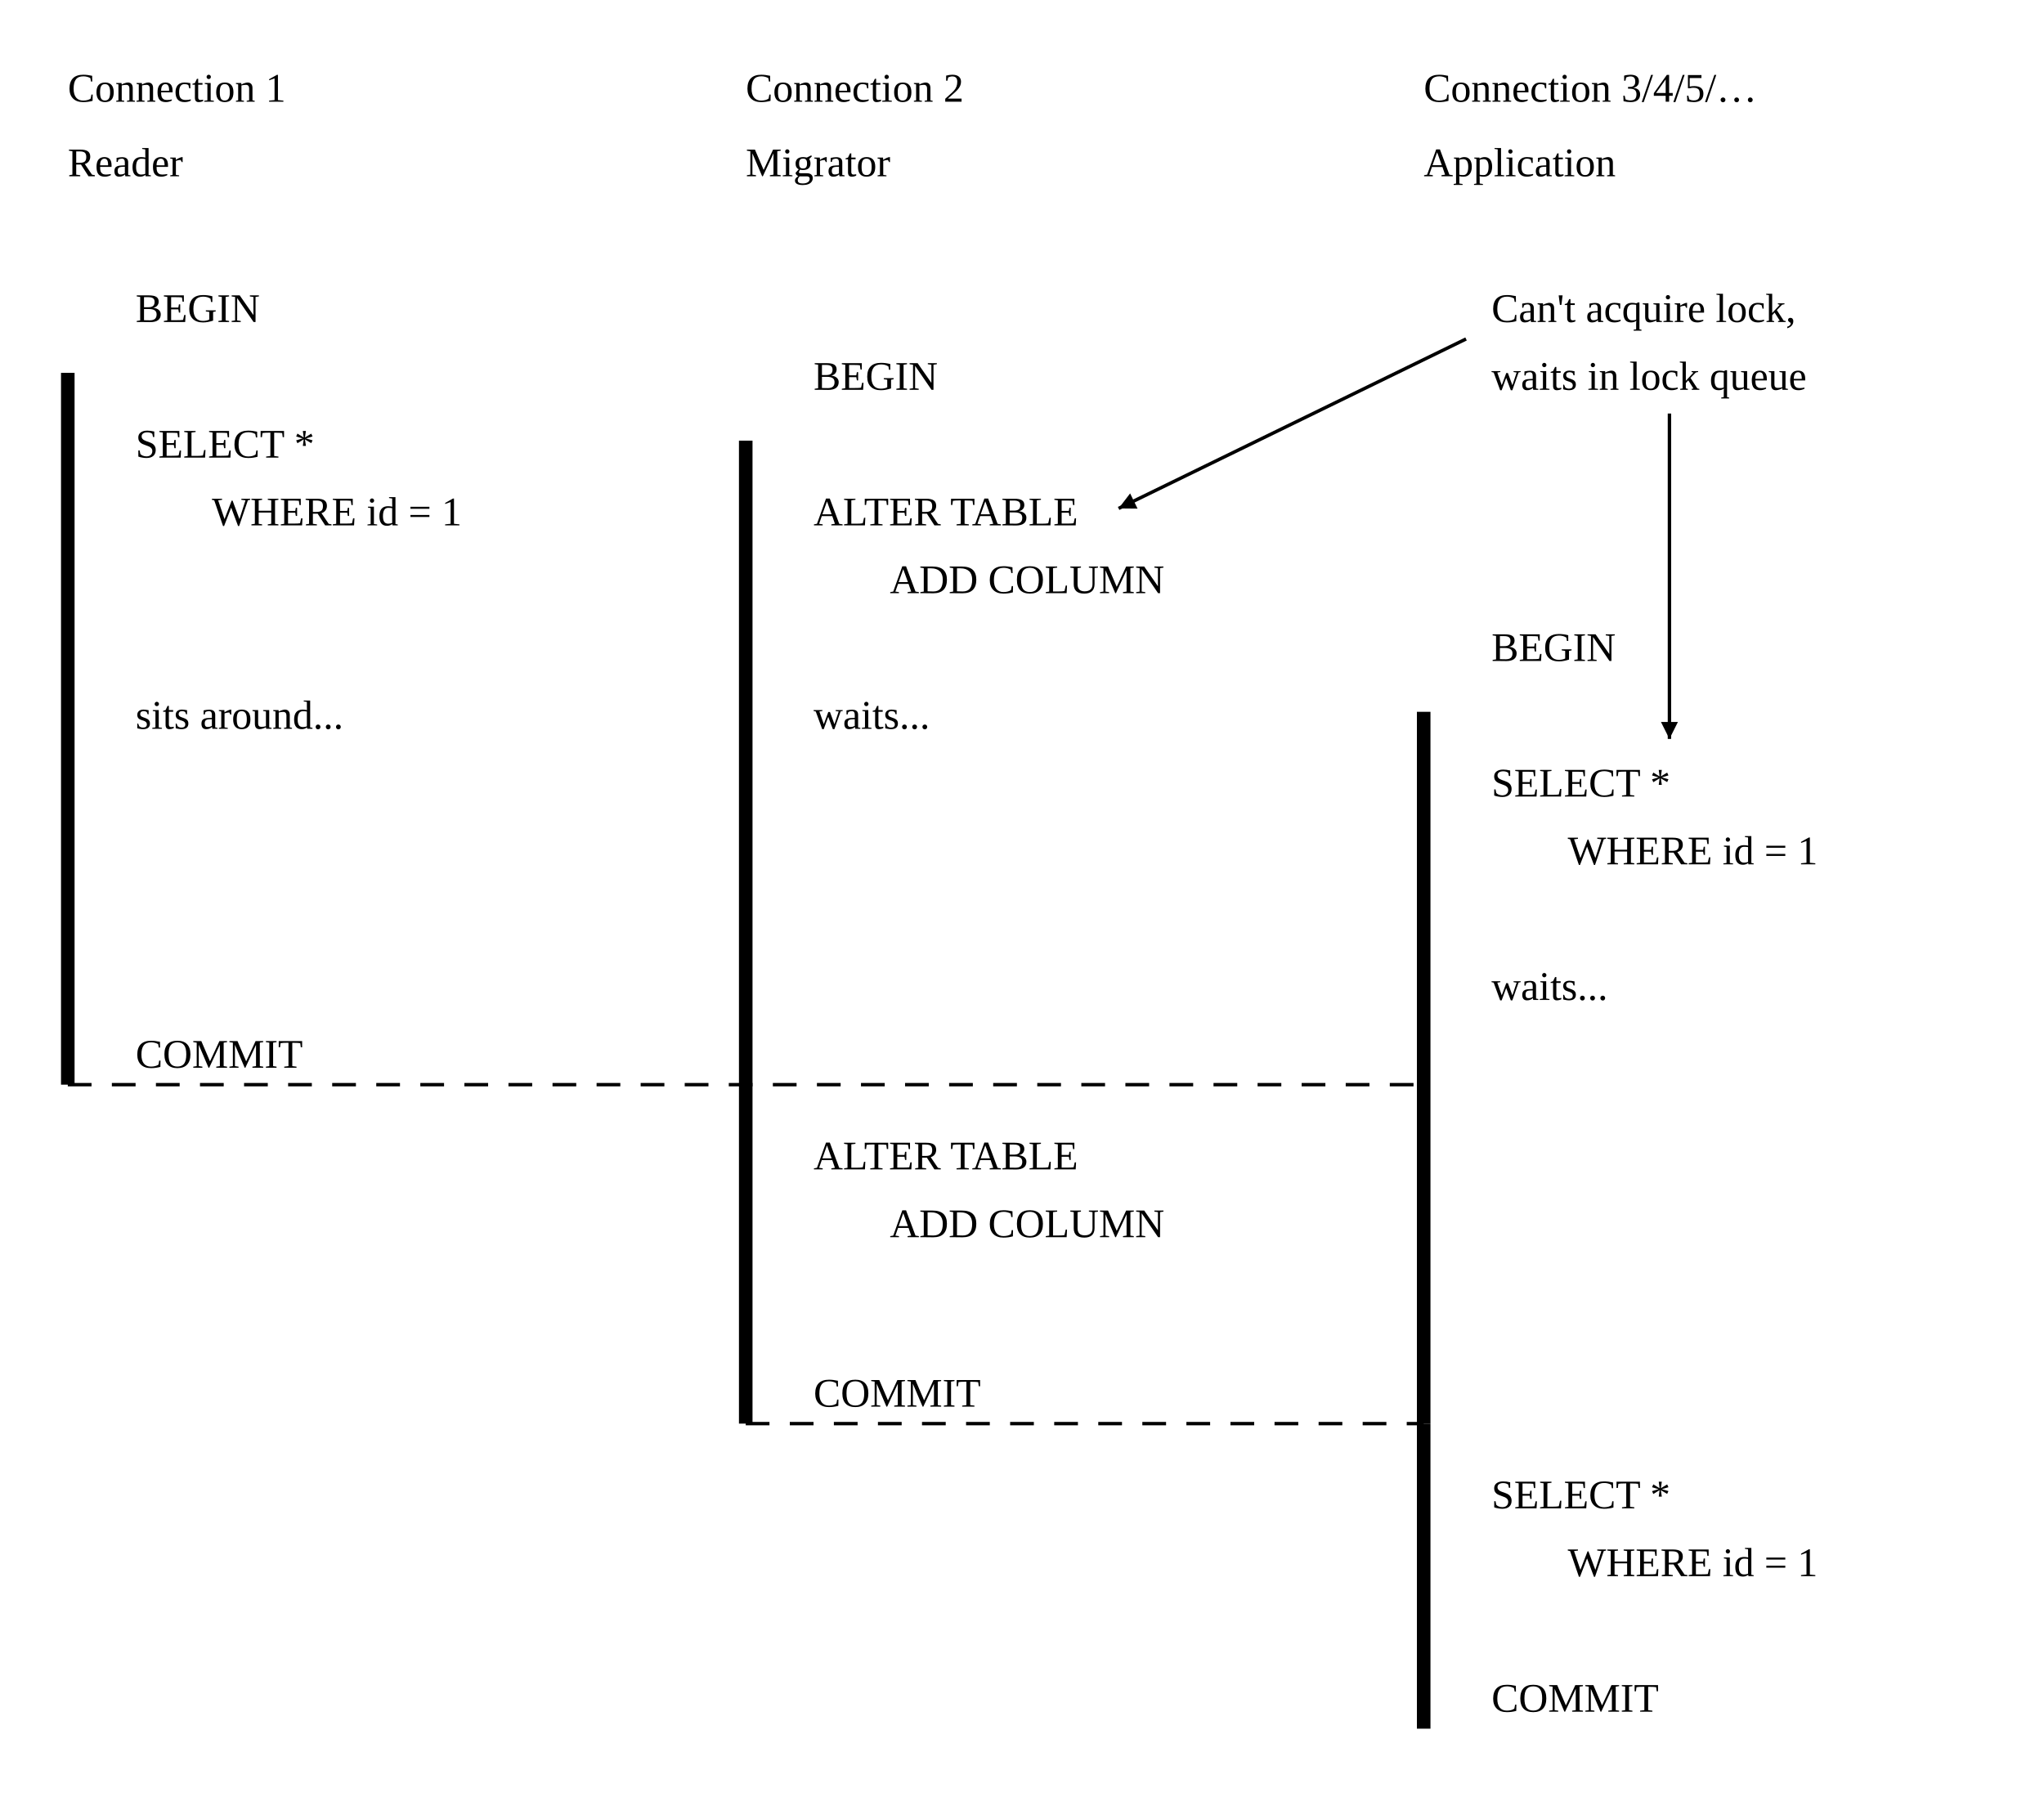
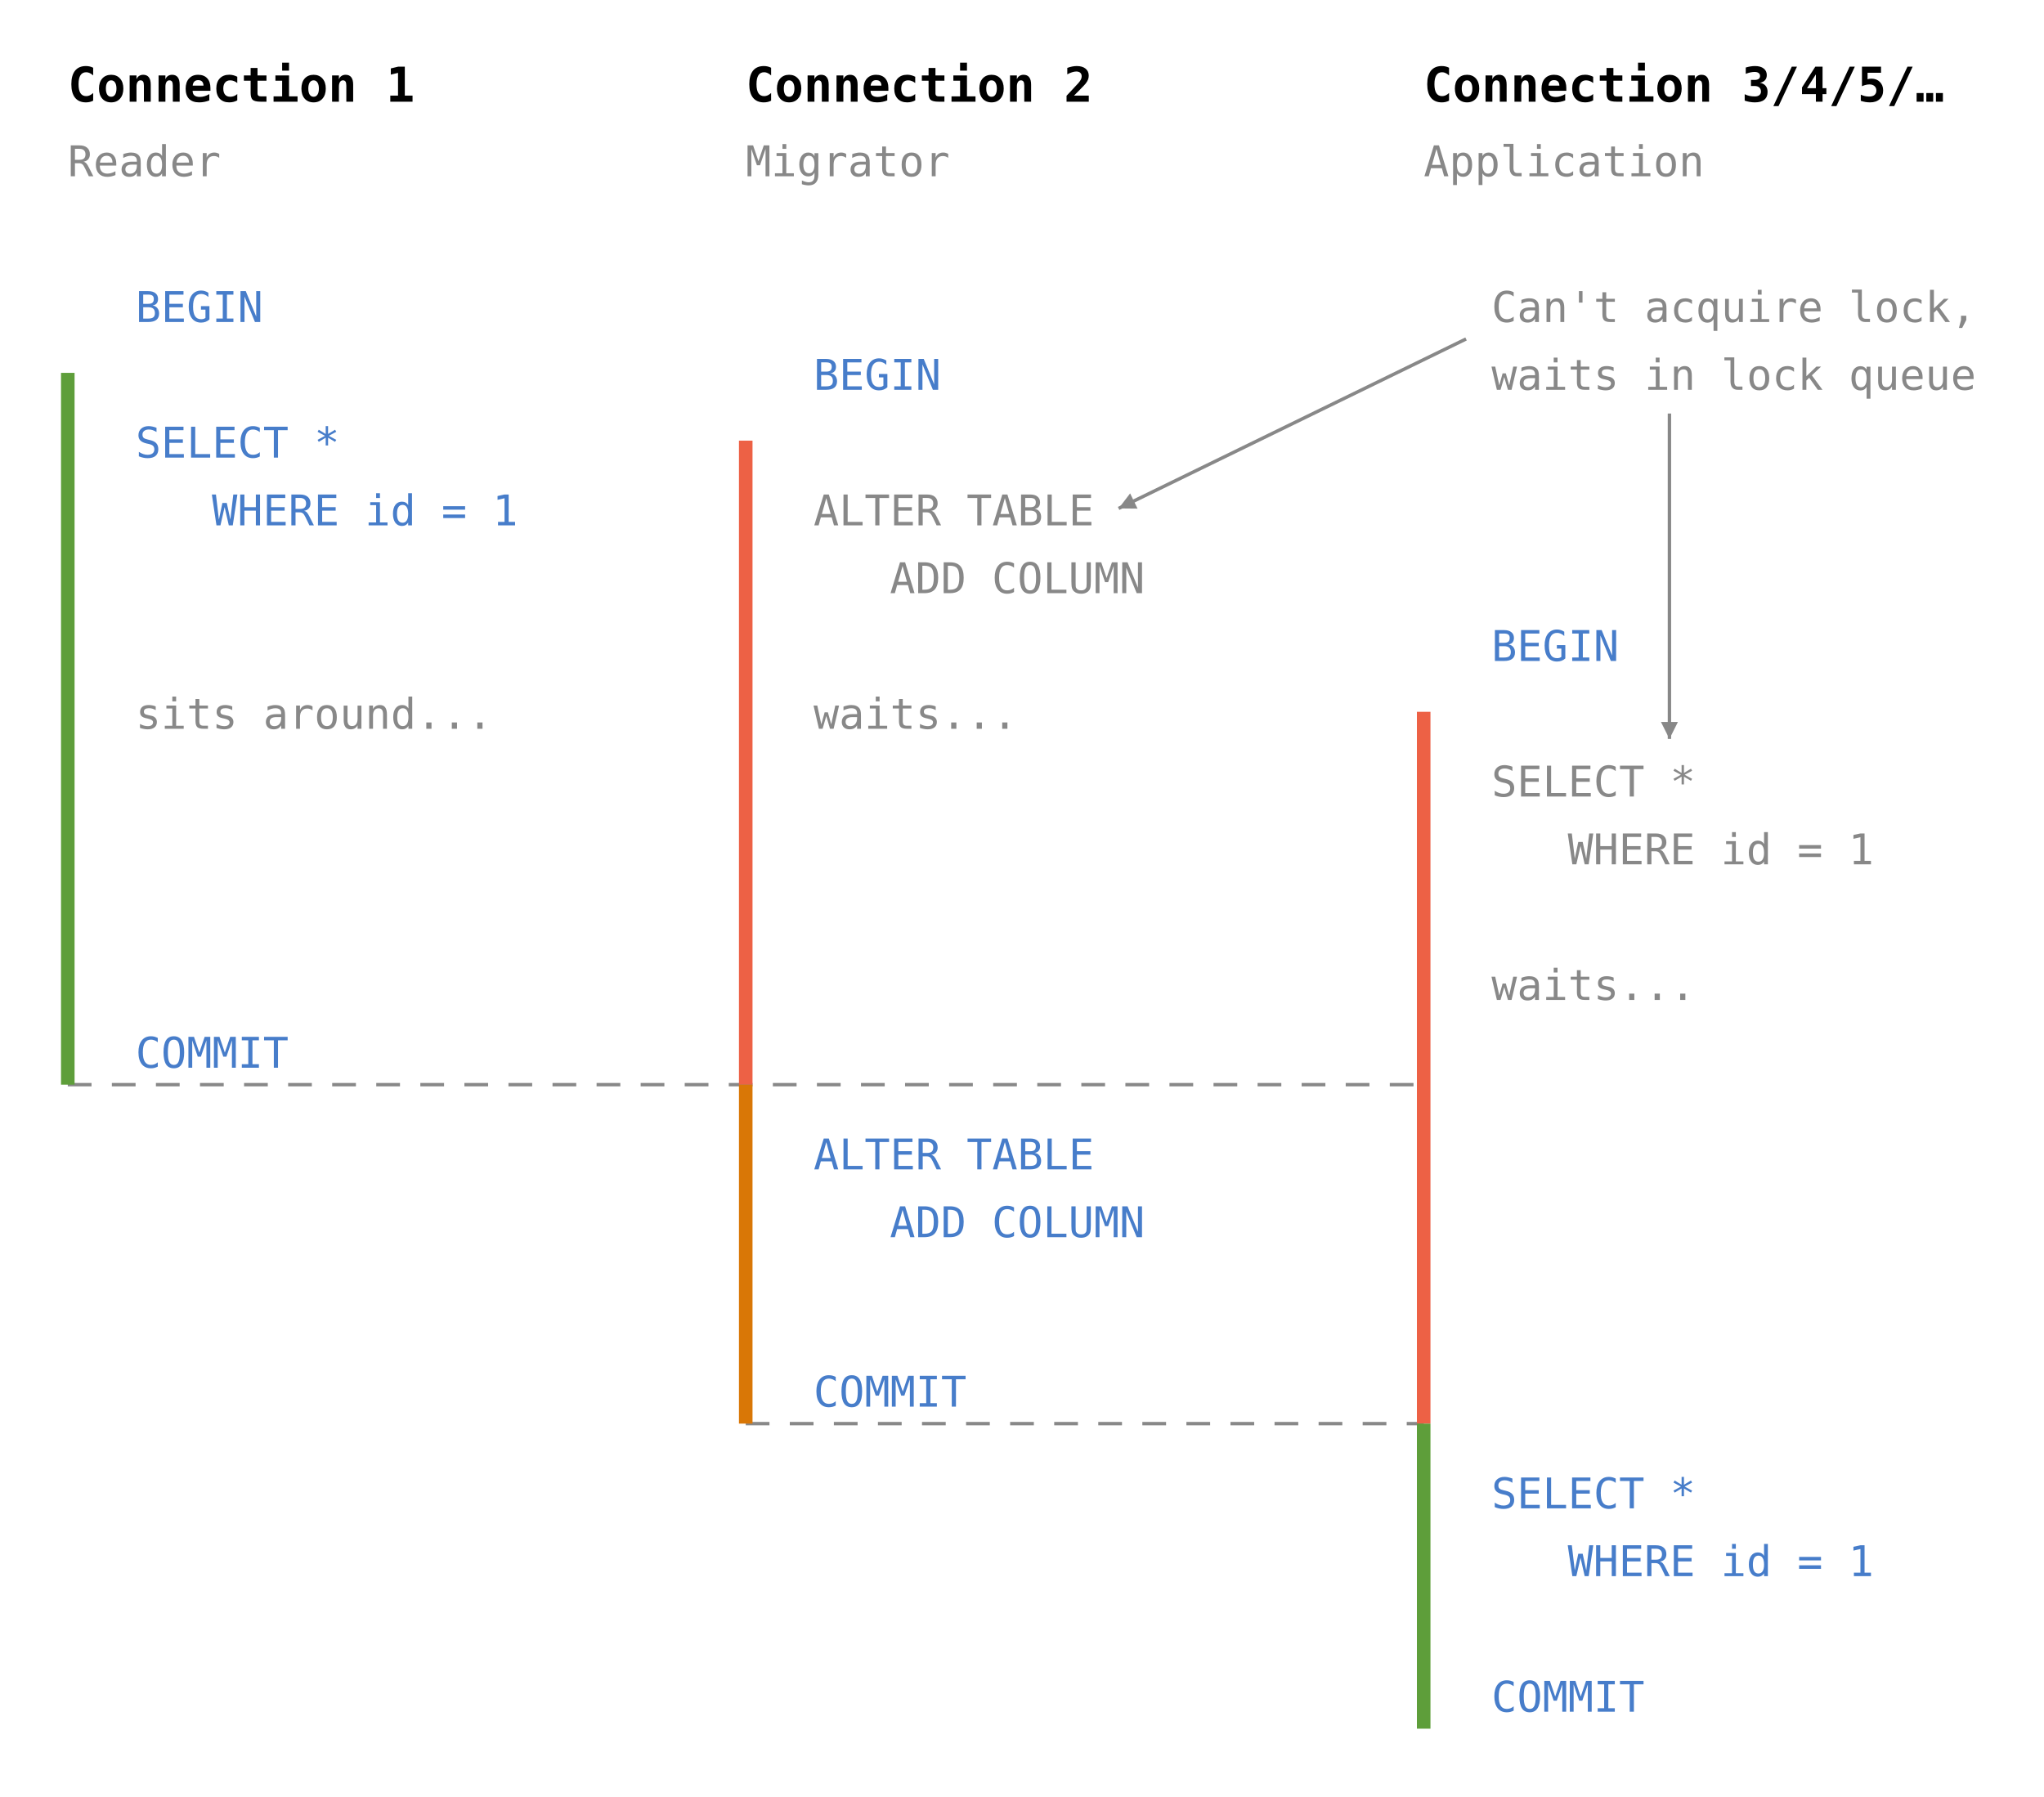
- <svg xmlns="http://www.w3.org/2000/svg" class="diagram" width="603" height="530" viewBox="0 0 603 530">
+ <svg xmlns="http://www.w3.org/2000/svg" class="diagram" width="603" height="530" viewBox="0 0 603 530" font-family="monospace" font-size="12.5">
  <defs>
-     <marker id="pg-locks-example-arrow" class="d-muted" viewBox="0 0 10 10" refX="10" refY="5" markerWidth="5" markerHeight="5" orient="auto-start-reverse">
+     <marker id="pg-locks-example-arrow" class="d-muted" viewBox="0 0 10 10" refX="10" refY="5" markerWidth="5" markerHeight="5" orient="auto-start-reverse" color="#888888">
      <path class="d-arrowhead" d="M0,0 L10,5 L0,10 z" fill="currentColor" />
    </marker>
  </defs>
-   <text class="d-heading" x="20" y="30" fill="currentColor">Connection 1</text>
-   <text class="d-muted" x="20" y="52" fill="currentColor">Reader</text>
-   <text class="d-heading" x="220" y="30" fill="currentColor">Connection 2</text>
-   <text class="d-muted" x="220" y="52" fill="currentColor">Migrator</text>
-   <text class="d-heading" x="420" y="30" fill="currentColor">Connection 3/4/5/…</text>
-   <text class="d-muted" x="420" y="52" fill="currentColor">Application</text>
-   <path class="d-line d-thin d-dashed d-muted" d="M20,320 H420" fill="none" stroke="currentColor" stroke-dasharray="7 6" />
-   <path class="d-line d-thin d-dashed d-muted" d="M220,420 H420" fill="none" stroke="currentColor" stroke-dasharray="7 6" />
-   <path class="d-line d-thick d-success" d="M20,110 V320" fill="none" stroke="currentColor" stroke-width="4" />
-   <text class="d-accent" x="40" y="95" fill="currentColor">BEGIN</text>
-   <text class="d-accent" x="40" y="135" fill="currentColor">SELECT *</text>
-   <text class="d-accent" x="62.5" y="155" fill="currentColor">WHERE id = 1</text>
-   <text class="d-muted" x="40" y="215" fill="currentColor">sits around...</text>
-   <text class="d-accent" x="40" y="315" fill="currentColor">COMMIT</text>
-   <path class="d-line d-thick d-alert" d="M220,130 V320" fill="none" stroke="currentColor" stroke-width="4" />
-   <path class="d-line d-thick d-warning" d="M220,320 V420" fill="none" stroke="currentColor" stroke-width="4" />
-   <text class="d-accent" x="240" y="115" fill="currentColor">BEGIN</text>
-   <text class="d-muted" x="240" y="155" fill="currentColor">ALTER TABLE</text>
-   <text class="d-muted" x="262.5" y="175" fill="currentColor">ADD COLUMN</text>
-   <text class="d-muted" x="240" y="215" fill="currentColor">waits...</text>
-   <text class="d-accent" x="240" y="345" fill="currentColor">ALTER TABLE</text>
-   <text class="d-accent" x="262.5" y="365" fill="currentColor">ADD COLUMN</text>
-   <text class="d-accent" x="240" y="415" fill="currentColor">COMMIT</text>
-   <path class="d-line d-thick d-alert" d="M420,210 V420" fill="none" stroke="currentColor" stroke-width="4" />
-   <path class="d-line d-thick d-success" d="M420,420 V510" fill="none" stroke="currentColor" stroke-width="4" />
-   <text class="d-accent" x="440" y="195" fill="currentColor">BEGIN</text>
-   <text class="d-muted" x="440" y="235" fill="currentColor">SELECT *</text>
-   <text class="d-muted" x="462.5" y="255" fill="currentColor">WHERE id = 1</text>
-   <text class="d-muted" x="440" y="295" fill="currentColor">waits...</text>
-   <text class="d-accent" x="440" y="445" fill="currentColor">SELECT *</text>
-   <text class="d-accent" x="462.5" y="465" fill="currentColor">WHERE id = 1</text>
-   <text class="d-accent" x="440" y="505" fill="currentColor">COMMIT</text>
-   <text class="d-muted" x="440" y="95" fill="currentColor">Can't acquire lock,</text>
-   <text class="d-muted" x="440" y="115" fill="currentColor">waits in lock queue</text>
-   <path class="d-line d-thin d-muted" d="M432.5,100 L330,150" fill="none" stroke="currentColor" marker-end="url(#pg-locks-example-arrow)" />
-   <path class="d-line d-thin d-muted" d="M492.5,122 L492.5,218" fill="none" stroke="currentColor" marker-end="url(#pg-locks-example-arrow)" />
+   <text class="d-heading" x="20" y="30" fill="currentColor" font-size="14.17" font-weight="bold">Connection 1</text>
+   <text class="d-muted" x="20" y="52" fill="currentColor" color="#888888">Reader</text>
+   <text class="d-heading" x="220" y="30" fill="currentColor" font-size="14.17" font-weight="bold">Connection 2</text>
+   <text class="d-muted" x="220" y="52" fill="currentColor" color="#888888">Migrator</text>
+   <text class="d-heading" x="420" y="30" fill="currentColor" font-size="14.17" font-weight="bold">Connection 3/4/5/…</text>
+   <text class="d-muted" x="420" y="52" fill="currentColor" color="#888888">Application</text>
+   <path class="d-line d-thin d-dashed d-muted" d="M20,320 H420" fill="none" stroke="currentColor" stroke-dasharray="7 6" color="#888888" />
+   <path class="d-line d-thin d-dashed d-muted" d="M220,420 H420" fill="none" stroke="currentColor" stroke-dasharray="7 6" color="#888888" />
+   <path class="d-line d-thick d-success" d="M20,110 V320" fill="none" stroke="currentColor" stroke-width="4" color="#5e9e3a" />
+   <text class="d-accent" x="40" y="95" fill="currentColor" color="#477dca">BEGIN</text>
+   <text class="d-accent" x="40" y="135" fill="currentColor" color="#477dca">SELECT *</text>
+   <text class="d-accent" x="62.5" y="155" fill="currentColor" color="#477dca">WHERE id = 1</text>
+   <text class="d-muted" x="40" y="215" fill="currentColor" color="#888888">sits around...</text>
+   <text class="d-accent" x="40" y="315" fill="currentColor" color="#477dca">COMMIT</text>
+   <path class="d-line d-thick d-alert" d="M220,130 V320" fill="none" stroke="currentColor" stroke-width="4" color="#ed6145" />
+   <path class="d-line d-thick d-warning" d="M220,320 V420" fill="none" stroke="currentColor" stroke-width="4" color="#d97706" />
+   <text class="d-accent" x="240" y="115" fill="currentColor" color="#477dca">BEGIN</text>
+   <text class="d-muted" x="240" y="155" fill="currentColor" color="#888888">ALTER TABLE</text>
+   <text class="d-muted" x="262.5" y="175" fill="currentColor" color="#888888">ADD COLUMN</text>
+   <text class="d-muted" x="240" y="215" fill="currentColor" color="#888888">waits...</text>
+   <text class="d-accent" x="240" y="345" fill="currentColor" color="#477dca">ALTER TABLE</text>
+   <text class="d-accent" x="262.5" y="365" fill="currentColor" color="#477dca">ADD COLUMN</text>
+   <text class="d-accent" x="240" y="415" fill="currentColor" color="#477dca">COMMIT</text>
+   <path class="d-line d-thick d-alert" d="M420,210 V420" fill="none" stroke="currentColor" stroke-width="4" color="#ed6145" />
+   <path class="d-line d-thick d-success" d="M420,420 V510" fill="none" stroke="currentColor" stroke-width="4" color="#5e9e3a" />
+   <text class="d-accent" x="440" y="195" fill="currentColor" color="#477dca">BEGIN</text>
+   <text class="d-muted" x="440" y="235" fill="currentColor" color="#888888">SELECT *</text>
+   <text class="d-muted" x="462.5" y="255" fill="currentColor" color="#888888">WHERE id = 1</text>
+   <text class="d-muted" x="440" y="295" fill="currentColor" color="#888888">waits...</text>
+   <text class="d-accent" x="440" y="445" fill="currentColor" color="#477dca">SELECT *</text>
+   <text class="d-accent" x="462.5" y="465" fill="currentColor" color="#477dca">WHERE id = 1</text>
+   <text class="d-accent" x="440" y="505" fill="currentColor" color="#477dca">COMMIT</text>
+   <text class="d-muted" x="440" y="95" fill="currentColor" color="#888888">Can't acquire lock,</text>
+   <text class="d-muted" x="440" y="115" fill="currentColor" color="#888888">waits in lock queue</text>
+   <path class="d-line d-thin d-muted" d="M432.5,100 L330,150" fill="none" stroke="currentColor" marker-end="url(#pg-locks-example-arrow)" color="#888888" />
+   <path class="d-line d-thin d-muted" d="M492.5,122 L492.5,218" fill="none" stroke="currentColor" marker-end="url(#pg-locks-example-arrow)" color="#888888" />
</svg>
